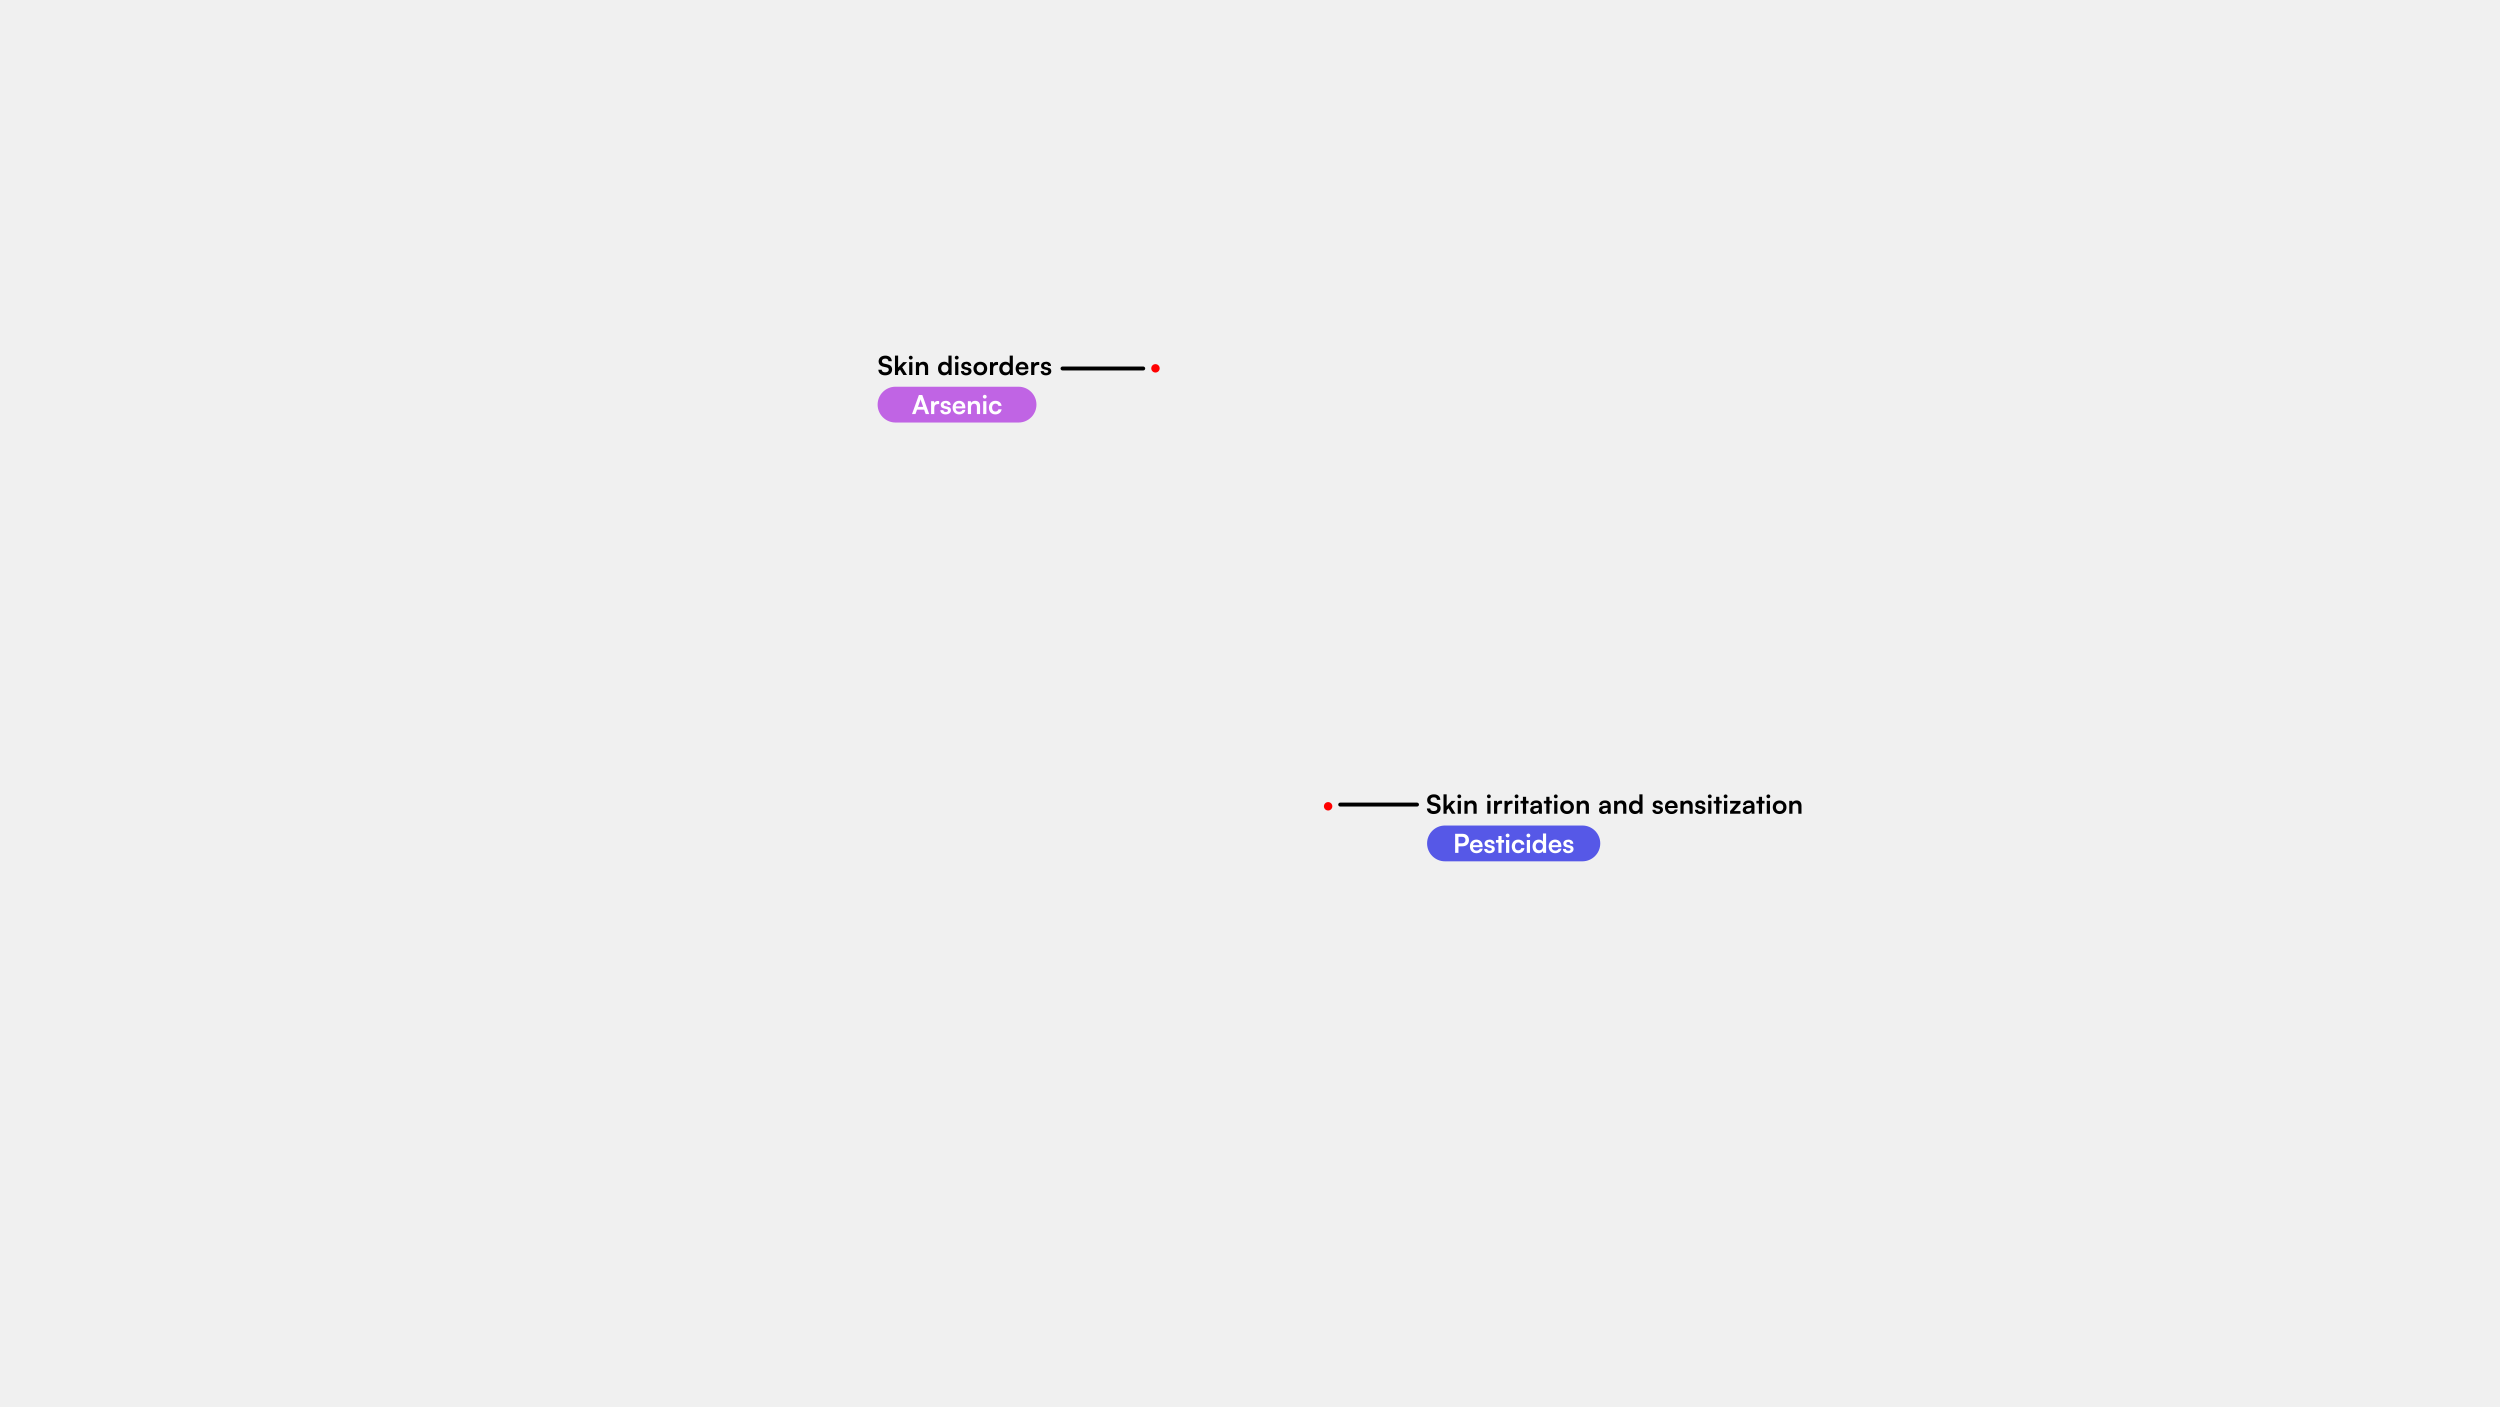
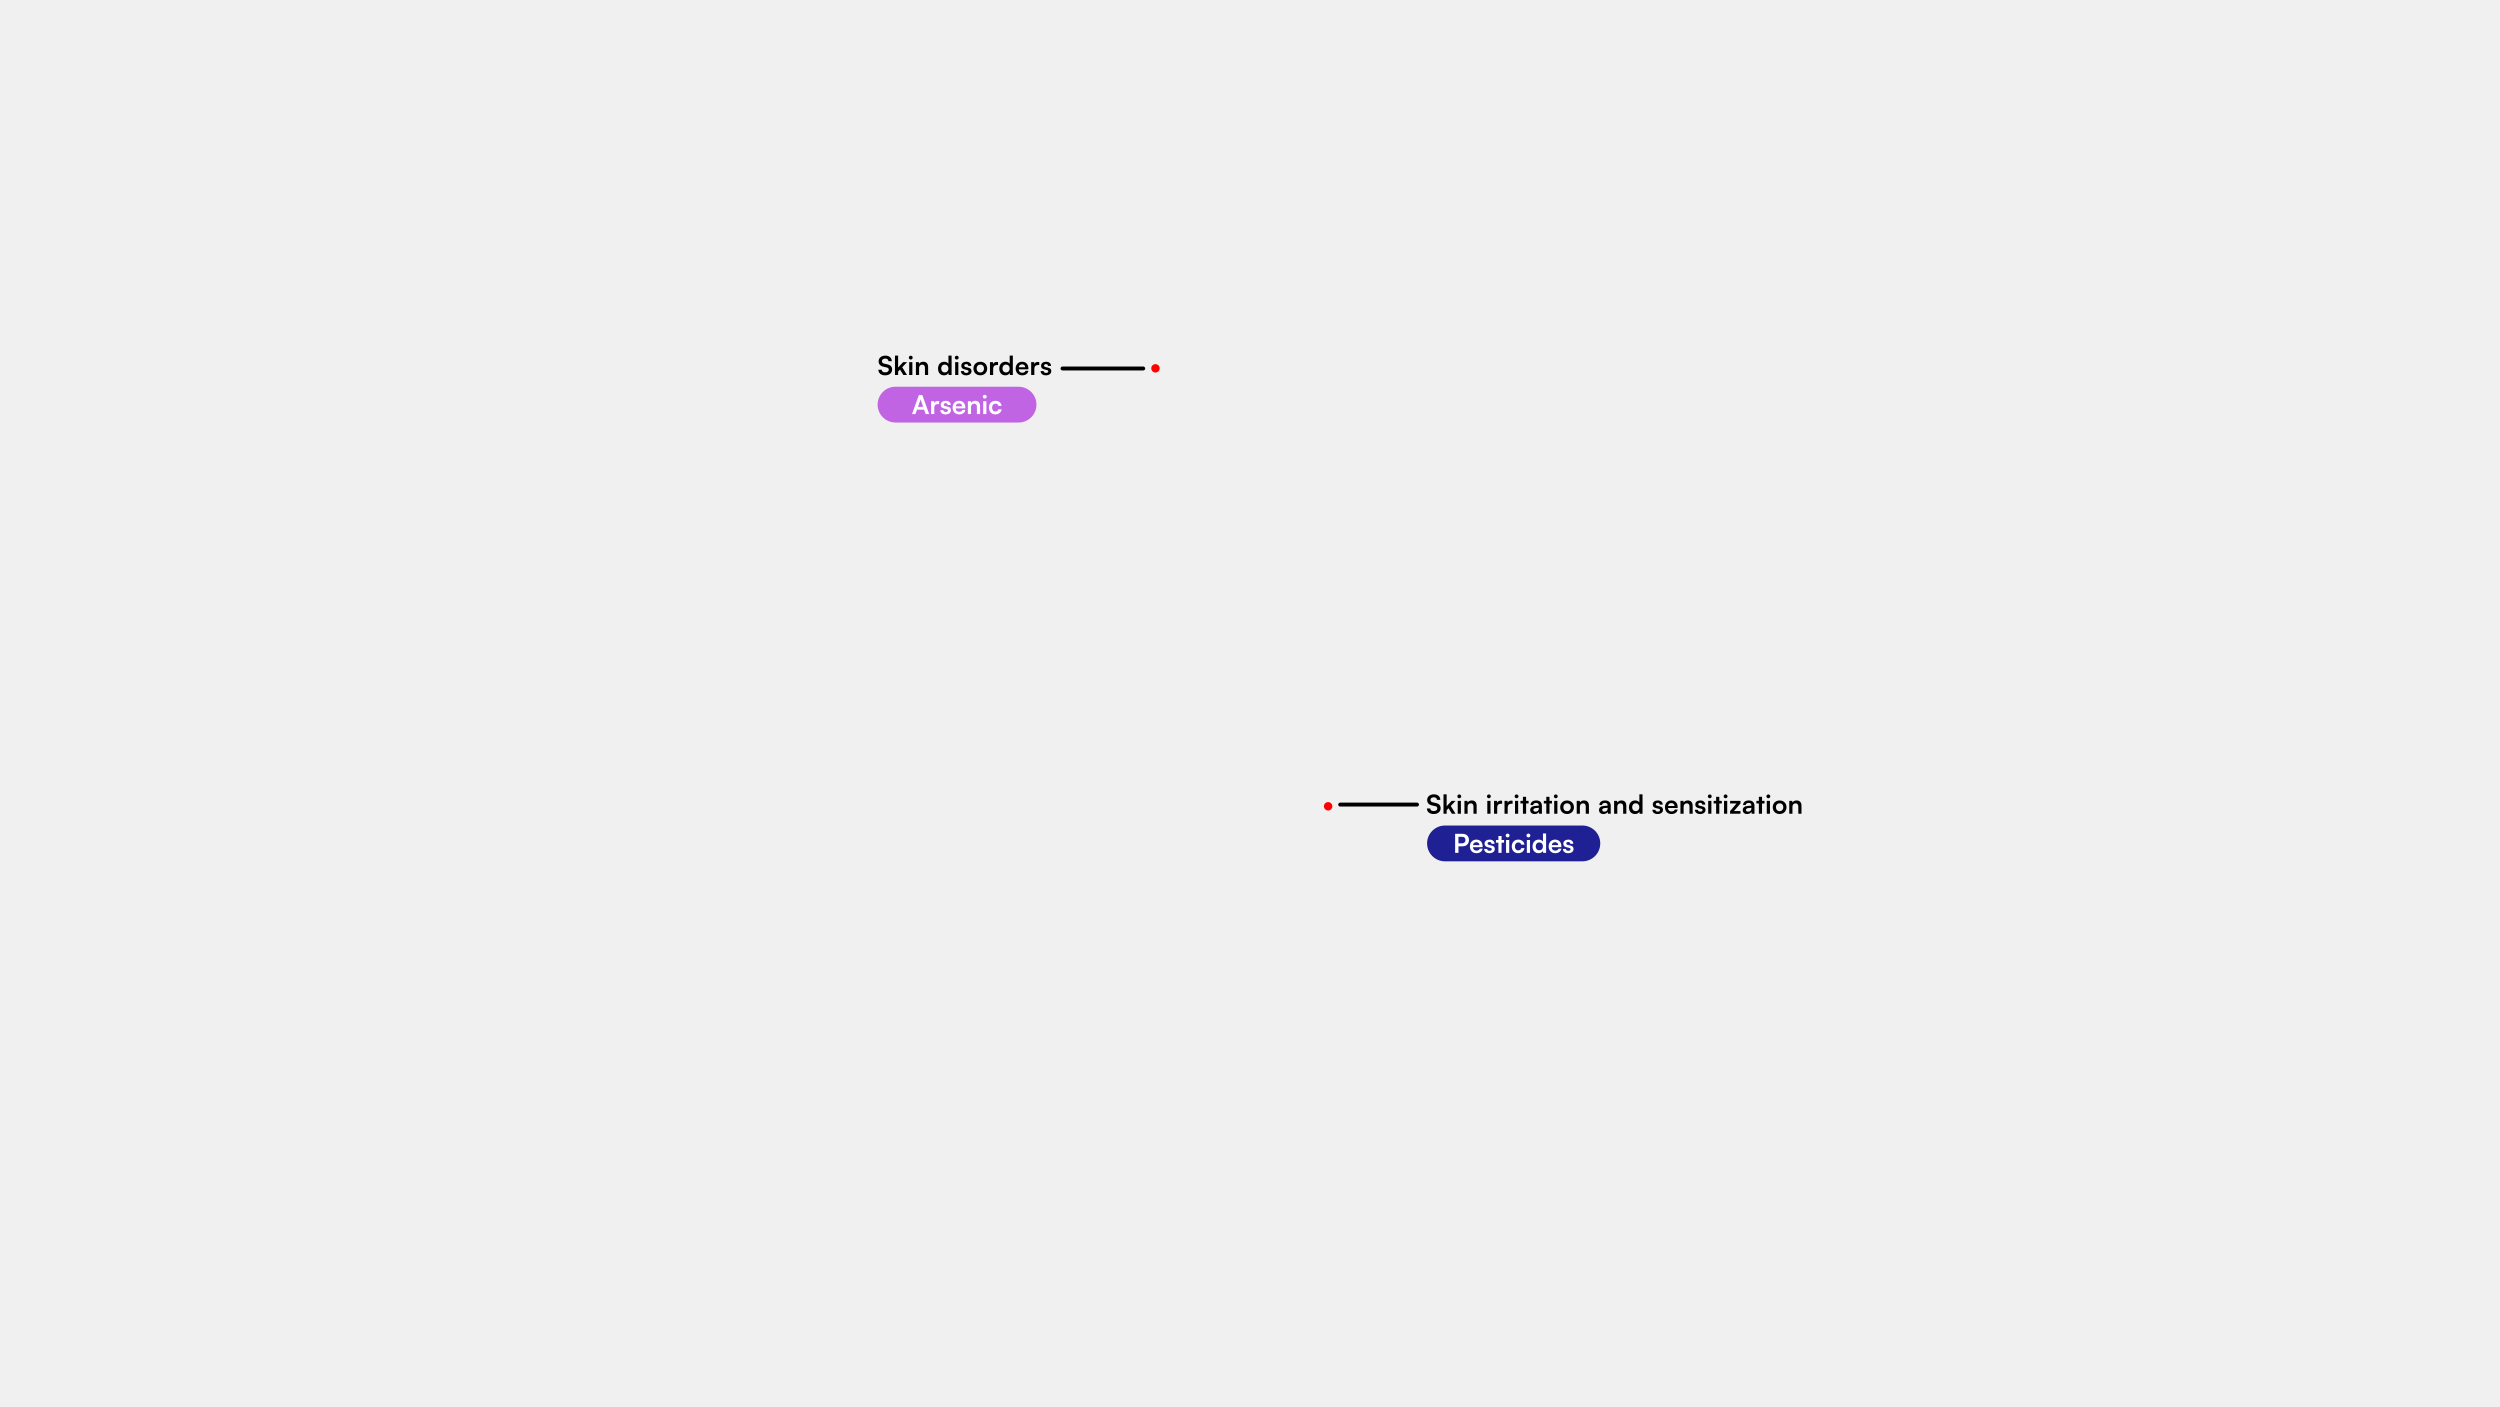
<svg xmlns="http://www.w3.org/2000/svg" width="1920" height="1080" viewBox="0 0 1920 1080" fill="none">
  <g id="ASSET ANIMATION D4 Skin Effects">
    <g id="0_TEXT">
      <path id="Skin disorders" d="M674.78 277.46C674.78 274.9 676.9 273.12 679.98 273.12C682.94 273.12 684.82 274.76 684.9 277.4H682.34C682.28 276.14 681.38 275.4 679.94 275.4C678.36 275.4 677.34 276.16 677.34 277.38C677.34 278.42 677.9 279 679.12 279.28L681.42 279.78C683.92 280.32 685.14 281.6 685.14 283.78C685.14 286.5 683.02 288.26 679.8 288.26C676.68 288.26 674.64 286.6 674.58 283.98H677.14C677.16 285.22 678.16 285.96 679.8 285.96C681.5 285.96 682.58 285.22 682.58 284C682.58 283.02 682.08 282.44 680.88 282.18L678.56 281.66C676.08 281.12 674.78 279.7 674.78 277.46ZM689.756 288H687.336V273.12H689.756V282.26L693.596 278.12H696.656L692.896 282.04L696.576 288H693.776L691.196 283.84L689.756 285.34V288ZM699.478 276.14C698.638 276.14 697.978 275.48 697.978 274.66C697.978 273.84 698.638 273.2 699.478 273.2C700.278 273.2 700.938 273.84 700.938 274.66C700.938 275.48 700.278 276.14 699.478 276.14ZM698.258 288V278.12H700.698V288H698.258ZM705.859 288H703.419V278.12H705.679L705.879 279.4C706.499 278.4 707.699 277.82 709.039 277.82C711.519 277.82 712.799 279.36 712.799 281.92V288H710.359V282.5C710.359 280.84 709.539 280.04 708.279 280.04C706.779 280.04 705.859 281.08 705.859 282.68V288ZM725.047 288.26C722.187 288.26 720.407 286.16 720.407 283.1C720.407 280.02 722.207 277.82 725.187 277.82C726.567 277.82 727.787 278.4 728.407 279.38V273.12H730.827V288H728.587L728.427 286.46C727.827 287.6 726.547 288.26 725.047 288.26ZM725.587 286.02C727.287 286.02 728.387 284.8 728.387 283.02C728.387 281.24 727.287 280 725.587 280C723.887 280 722.847 281.26 722.847 283.02C722.847 284.78 723.887 286.02 725.587 286.02ZM734.789 276.14C733.949 276.14 733.289 275.48 733.289 274.66C733.289 273.84 733.949 273.2 734.789 273.2C735.589 273.2 736.249 273.84 736.249 274.66C736.249 275.48 735.589 276.14 734.789 276.14ZM733.569 288V278.12H736.009V288H733.569ZM737.97 285H740.29C740.31 285.86 740.95 286.4 742.07 286.4C743.21 286.4 743.83 285.94 743.83 285.22C743.83 284.72 743.57 284.36 742.69 284.16L740.91 283.74C739.13 283.34 738.27 282.5 738.27 280.92C738.27 278.98 739.91 277.82 742.19 277.82C744.41 277.82 745.91 279.1 745.93 281.02H743.61C743.59 280.18 743.03 279.64 742.09 279.64C741.13 279.64 740.57 280.08 740.57 280.82C740.57 281.38 741.01 281.74 741.85 281.94L743.63 282.36C745.29 282.74 746.13 283.5 746.13 285.02C746.13 287.02 744.43 288.26 741.99 288.26C739.53 288.26 737.97 286.94 737.97 285ZM747.608 283.04C747.608 279.96 749.828 277.84 752.888 277.84C755.948 277.84 758.168 279.96 758.168 283.04C758.168 286.12 755.948 288.24 752.888 288.24C749.828 288.24 747.608 286.12 747.608 283.04ZM750.048 283.04C750.048 284.84 751.208 286.06 752.888 286.06C754.568 286.06 755.728 284.84 755.728 283.04C755.728 281.24 754.568 280.02 752.888 280.02C751.208 280.02 750.048 281.24 750.048 283.04ZM766.502 278.08V280.34H765.602C763.842 280.34 762.742 281.28 762.742 283.2V288H760.302V278.14H762.602L762.742 279.58C763.162 278.6 764.102 277.94 765.422 277.94C765.762 277.94 766.102 277.98 766.502 278.08ZM772.082 288.26C769.222 288.26 767.442 286.16 767.442 283.1C767.442 280.02 769.242 277.82 772.222 277.82C773.602 277.82 774.822 278.4 775.442 279.38V273.12H777.862V288H775.622L775.462 286.46C774.862 287.6 773.582 288.26 772.082 288.26ZM772.622 286.02C774.322 286.02 775.422 284.8 775.422 283.02C775.422 281.24 774.322 280 772.622 280C770.922 280 769.882 281.26 769.882 283.02C769.882 284.78 770.922 286.02 772.622 286.02ZM785.025 288.26C782.085 288.26 780.025 286.12 780.025 283.06C780.025 279.96 782.045 277.82 784.945 277.82C787.905 277.82 789.785 279.8 789.785 282.88V283.62L782.345 283.64C782.525 285.38 783.445 286.26 785.065 286.26C786.405 286.26 787.285 285.74 787.565 284.8H789.825C789.405 286.96 787.605 288.26 785.025 288.26ZM784.965 279.82C783.525 279.82 782.645 280.6 782.405 282.08H787.365C787.365 280.72 786.425 279.82 784.965 279.82ZM798.137 278.08V280.34H797.237C795.477 280.34 794.377 281.28 794.377 283.2V288H791.937V278.14H794.237L794.377 279.58C794.797 278.6 795.737 277.94 797.057 277.94C797.397 277.94 797.737 277.98 798.137 278.08ZM799.229 285H801.549C801.569 285.86 802.209 286.4 803.329 286.4C804.469 286.4 805.089 285.94 805.089 285.22C805.089 284.72 804.829 284.36 803.949 284.16L802.169 283.74C800.389 283.34 799.529 282.5 799.529 280.92C799.529 278.98 801.169 277.82 803.449 277.82C805.669 277.82 807.169 279.1 807.189 281.02H804.869C804.849 280.18 804.289 279.64 803.349 279.64C802.389 279.64 801.829 280.08 801.829 280.82C801.829 281.38 802.269 281.74 803.109 281.94L804.889 282.36C806.549 282.74 807.389 283.5 807.389 285.02C807.389 287.02 805.689 288.26 803.249 288.26C800.789 288.26 799.229 286.94 799.229 285Z" fill="black" />
      <path id="Vector 2249" d="M878 283H816" stroke="black" stroke-width="3" stroke-linecap="round" />
      <g id="B_ARSENIC">
        <rect id="Rectangle 4863" x="674" y="297" width="122" height="27.5" rx="13.75" fill="#C064E4" />
        <path id="text" d="M703.085 318H700.425L705.705 303.38H708.325L713.605 318H710.905L709.725 314.62H704.265L703.085 318ZM706.685 307.74L705.025 312.46H708.985L707.305 307.74C707.185 307.36 707.045 306.92 707.005 306.62C706.945 306.9 706.825 307.34 706.685 307.74ZM721.278 308.08V310.34H720.378C718.618 310.34 717.518 311.28 717.518 313.2V318H715.078V308.14H717.378L717.518 309.58C717.938 308.6 718.878 307.94 720.198 307.94C720.538 307.94 720.878 307.98 721.278 308.08ZM722.17 315H724.49C724.51 315.86 725.15 316.4 726.27 316.4C727.41 316.4 728.03 315.94 728.03 315.22C728.03 314.72 727.77 314.36 726.89 314.16L725.11 313.74C723.33 313.34 722.47 312.5 722.47 310.92C722.47 308.98 724.11 307.82 726.39 307.82C728.61 307.82 730.11 309.1 730.13 311.02H727.81C727.79 310.18 727.23 309.64 726.29 309.64C725.33 309.64 724.77 310.08 724.77 310.82C724.77 311.38 725.21 311.74 726.05 311.94L727.83 312.36C729.49 312.74 730.33 313.5 730.33 315.02C730.33 317.02 728.63 318.26 726.19 318.26C723.73 318.26 722.17 316.94 722.17 315ZM736.608 318.26C733.668 318.26 731.608 316.12 731.608 313.06C731.608 309.96 733.628 307.82 736.528 307.82C739.488 307.82 741.368 309.8 741.368 312.88V313.62L733.928 313.64C734.108 315.38 735.028 316.26 736.648 316.26C737.988 316.26 738.868 315.74 739.148 314.8H741.408C740.988 316.96 739.188 318.26 736.608 318.26ZM736.548 309.82C735.108 309.82 734.228 310.6 733.988 312.08H738.948C738.948 310.72 738.008 309.82 736.548 309.82ZM745.761 318H743.321V308.12H745.581L745.781 309.4C746.401 308.4 747.601 307.82 748.941 307.82C751.421 307.82 752.701 309.36 752.701 311.92V318H750.261V312.5C750.261 310.84 749.441 310.04 748.181 310.04C746.681 310.04 745.761 311.08 745.761 312.68V318ZM756.318 306.14C755.478 306.14 754.818 305.48 754.818 304.66C754.818 303.84 755.478 303.2 756.318 303.2C757.118 303.2 757.778 303.84 757.778 304.66C757.778 305.48 757.118 306.14 756.318 306.14ZM755.098 318V308.12H757.538V318H755.098ZM759.479 313.04C759.479 309.98 761.499 307.82 764.419 307.82C767.119 307.82 768.959 309.32 769.219 311.7H766.779C766.499 310.58 765.679 310 764.519 310C762.959 310 761.919 311.18 761.919 313.04C761.919 314.9 762.879 316.06 764.439 316.06C765.659 316.06 766.519 315.46 766.779 314.38H769.239C768.939 316.68 767.019 318.26 764.439 318.26C761.439 318.26 759.479 316.18 759.479 313.04Z" fill="white" />
      </g>
    </g>
    <g id="1_TEXT">
      <path id="Skin irritation and sensitization" d="M1096.05 614.383C1096.05 611.823 1098.17 610.043 1101.25 610.043C1104.21 610.043 1106.09 611.683 1106.17 614.323H1103.61C1103.55 613.063 1102.65 612.323 1101.21 612.323C1099.63 612.323 1098.61 613.083 1098.61 614.303C1098.61 615.343 1099.17 615.923 1100.39 616.203L1102.69 616.703C1105.19 617.243 1106.41 618.523 1106.41 620.703C1106.41 623.423 1104.29 625.183 1101.07 625.183C1097.95 625.183 1095.91 623.523 1095.85 620.903H1098.41C1098.43 622.143 1099.43 622.883 1101.07 622.883C1102.77 622.883 1103.85 622.143 1103.85 620.923C1103.85 619.943 1103.35 619.363 1102.15 619.103L1099.83 618.583C1097.35 618.043 1096.05 616.623 1096.05 614.383ZM1111.03 624.923H1108.61V610.043H1111.03V619.183L1114.87 615.043H1117.93L1114.17 618.963L1117.85 624.923H1115.05L1112.47 620.763L1111.03 622.263V624.923ZM1120.75 613.063C1119.91 613.063 1119.25 612.403 1119.25 611.583C1119.25 610.763 1119.91 610.123 1120.75 610.123C1121.55 610.123 1122.21 610.763 1122.21 611.583C1122.21 612.403 1121.55 613.063 1120.75 613.063ZM1119.53 624.923V615.043H1121.97V624.923H1119.53ZM1127.13 624.923H1124.69V615.043H1126.95L1127.15 616.323C1127.77 615.323 1128.97 614.743 1130.31 614.743C1132.79 614.743 1134.07 616.283 1134.07 618.843V624.923H1131.63V619.423C1131.63 617.763 1130.81 616.963 1129.55 616.963C1128.05 616.963 1127.13 618.003 1127.13 619.603V624.923ZM1143.48 613.063C1142.64 613.063 1141.98 612.403 1141.98 611.583C1141.98 610.763 1142.64 610.123 1143.48 610.123C1144.28 610.123 1144.94 610.763 1144.94 611.583C1144.94 612.403 1144.28 613.063 1143.48 613.063ZM1142.26 624.923V615.043H1144.7V624.923H1142.26ZM1153.62 615.003V617.263H1152.72C1150.96 617.263 1149.86 618.203 1149.86 620.123V624.923H1147.42V615.063H1149.72L1149.86 616.503C1150.28 615.523 1151.22 614.863 1152.54 614.863C1152.88 614.863 1153.22 614.903 1153.62 615.003ZM1161.67 615.003V617.263H1160.77C1159.01 617.263 1157.91 618.203 1157.91 620.123V624.923H1155.47V615.063H1157.77L1157.91 616.503C1158.33 615.523 1159.27 614.863 1160.59 614.863C1160.93 614.863 1161.27 614.903 1161.67 615.003ZM1164.74 613.063C1163.9 613.063 1163.24 612.403 1163.24 611.583C1163.24 610.763 1163.9 610.123 1164.74 610.123C1165.54 610.123 1166.2 610.763 1166.2 611.583C1166.2 612.403 1165.54 613.063 1164.74 613.063ZM1163.52 624.923V615.043H1165.96V624.923H1163.52ZM1172.05 624.923H1169.61V617.083H1167.71V615.043H1169.61V611.963H1172.05V615.043H1173.97V617.083H1172.05V624.923ZM1178.56 625.183C1176.46 625.183 1175.18 623.963 1175.18 622.103C1175.18 620.283 1176.5 619.143 1178.84 618.963L1181.8 618.743V618.523C1181.8 617.183 1181 616.643 1179.76 616.643C1178.32 616.643 1177.52 617.243 1177.52 618.283H1175.44C1175.44 616.143 1177.2 614.743 1179.88 614.743C1182.54 614.743 1184.18 616.183 1184.18 618.923V624.923H1182.04L1181.86 623.463C1181.44 624.483 1180.1 625.183 1178.56 625.183ZM1179.36 623.343C1180.86 623.343 1181.82 622.443 1181.82 620.923V620.403L1179.76 620.563C1178.24 620.703 1177.66 621.203 1177.66 622.003C1177.66 622.903 1178.26 623.343 1179.36 623.343ZM1190 624.923H1187.56V617.083H1185.66V615.043H1187.56V611.963H1190V615.043H1191.92V617.083H1190V624.923ZM1194.86 613.063C1194.02 613.063 1193.36 612.403 1193.36 611.583C1193.36 610.763 1194.02 610.123 1194.86 610.123C1195.66 610.123 1196.32 610.763 1196.32 611.583C1196.32 612.403 1195.66 613.063 1194.86 613.063ZM1193.64 624.923V615.043H1196.08V624.923H1193.64ZM1198.22 619.963C1198.22 616.883 1200.44 614.763 1203.5 614.763C1206.56 614.763 1208.78 616.883 1208.78 619.963C1208.78 623.043 1206.56 625.163 1203.5 625.163C1200.44 625.163 1198.22 623.043 1198.22 619.963ZM1200.66 619.963C1200.66 621.763 1201.82 622.983 1203.5 622.983C1205.18 622.983 1206.34 621.763 1206.34 619.963C1206.34 618.163 1205.18 616.943 1203.5 616.943C1201.82 616.943 1200.66 618.163 1200.66 619.963ZM1213.36 624.923H1210.92V615.043H1213.18L1213.38 616.323C1214 615.323 1215.2 614.743 1216.54 614.743C1219.02 614.743 1220.3 616.283 1220.3 618.843V624.923H1217.86V619.423C1217.86 617.763 1217.04 616.963 1215.78 616.963C1214.28 616.963 1213.36 618.003 1213.36 619.603V624.923ZM1231.42 625.183C1229.32 625.183 1228.04 623.963 1228.04 622.103C1228.04 620.283 1229.36 619.143 1231.7 618.963L1234.66 618.743V618.523C1234.66 617.183 1233.86 616.643 1232.62 616.643C1231.18 616.643 1230.38 617.243 1230.38 618.283H1228.3C1228.3 616.143 1230.06 614.743 1232.74 614.743C1235.4 614.743 1237.04 616.183 1237.04 618.923V624.923H1234.9L1234.72 623.463C1234.3 624.483 1232.96 625.183 1231.42 625.183ZM1232.22 623.343C1233.72 623.343 1234.68 622.443 1234.68 620.923V620.403L1232.62 620.563C1231.1 620.703 1230.52 621.203 1230.52 622.003C1230.52 622.903 1231.12 623.343 1232.22 623.343ZM1242.08 624.923H1239.64V615.043H1241.9L1242.1 616.323C1242.72 615.323 1243.92 614.743 1245.26 614.743C1247.74 614.743 1249.02 616.283 1249.02 618.843V624.923H1246.58V619.423C1246.58 617.763 1245.76 616.963 1244.5 616.963C1243 616.963 1242.08 618.003 1242.08 619.603V624.923ZM1255.68 625.183C1252.82 625.183 1251.04 623.083 1251.04 620.023C1251.04 616.943 1252.84 614.743 1255.82 614.743C1257.2 614.743 1258.42 615.323 1259.04 616.303V610.043H1261.46V624.923H1259.22L1259.06 623.383C1258.46 624.523 1257.18 625.183 1255.68 625.183ZM1256.22 622.943C1257.92 622.943 1259.02 621.723 1259.02 619.943C1259.02 618.163 1257.92 616.923 1256.22 616.923C1254.52 616.923 1253.48 618.183 1253.48 619.943C1253.48 621.703 1254.52 622.943 1256.22 622.943ZM1269.03 621.923H1271.35C1271.37 622.783 1272.01 623.323 1273.13 623.323C1274.27 623.323 1274.89 622.863 1274.89 622.143C1274.89 621.643 1274.63 621.283 1273.75 621.083L1271.97 620.663C1270.19 620.263 1269.33 619.423 1269.33 617.843C1269.33 615.903 1270.97 614.743 1273.25 614.743C1275.47 614.743 1276.97 616.023 1276.99 617.943H1274.67C1274.65 617.103 1274.09 616.563 1273.15 616.563C1272.19 616.563 1271.63 617.003 1271.63 617.743C1271.63 618.303 1272.07 618.663 1272.91 618.863L1274.69 619.283C1276.35 619.663 1277.19 620.423 1277.19 621.943C1277.19 623.943 1275.49 625.183 1273.05 625.183C1270.59 625.183 1269.03 623.863 1269.03 621.923ZM1283.67 625.183C1280.73 625.183 1278.67 623.043 1278.67 619.983C1278.67 616.883 1280.69 614.743 1283.59 614.743C1286.55 614.743 1288.43 616.723 1288.43 619.803V620.543L1280.99 620.563C1281.17 622.303 1282.09 623.183 1283.71 623.183C1285.05 623.183 1285.93 622.663 1286.21 621.723H1288.47C1288.05 623.883 1286.25 625.183 1283.67 625.183ZM1283.61 616.743C1282.17 616.743 1281.29 617.523 1281.05 619.003H1286.01C1286.01 617.643 1285.07 616.743 1283.61 616.743ZM1293.02 624.923H1290.58V615.043H1292.84L1293.04 616.323C1293.66 615.323 1294.86 614.743 1296.2 614.743C1298.68 614.743 1299.96 616.283 1299.96 618.843V624.923H1297.52V619.423C1297.52 617.763 1296.7 616.963 1295.44 616.963C1293.94 616.963 1293.02 618.003 1293.02 619.603V624.923ZM1301.68 621.923H1304C1304.02 622.783 1304.66 623.323 1305.78 623.323C1306.92 623.323 1307.54 622.863 1307.54 622.143C1307.54 621.643 1307.28 621.283 1306.4 621.083L1304.62 620.663C1302.84 620.263 1301.98 619.423 1301.98 617.843C1301.98 615.903 1303.62 614.743 1305.9 614.743C1308.12 614.743 1309.62 616.023 1309.64 617.943H1307.32C1307.3 617.103 1306.74 616.563 1305.8 616.563C1304.84 616.563 1304.28 617.003 1304.28 617.743C1304.28 618.303 1304.72 618.663 1305.56 618.863L1307.34 619.283C1309 619.663 1309.84 620.423 1309.84 621.943C1309.84 623.943 1308.14 625.183 1305.7 625.183C1303.24 625.183 1301.68 623.863 1301.68 621.923ZM1313.12 613.063C1312.28 613.063 1311.62 612.403 1311.62 611.583C1311.62 610.763 1312.28 610.123 1313.12 610.123C1313.92 610.123 1314.58 610.763 1314.58 611.583C1314.58 612.403 1313.92 613.063 1313.12 613.063ZM1311.9 624.923V615.043H1314.34V624.923H1311.9ZM1320.42 624.923H1317.98V617.083H1316.08V615.043H1317.98V611.963H1320.42V615.043H1322.34V617.083H1320.42V624.923ZM1325.28 613.063C1324.44 613.063 1323.78 612.403 1323.78 611.583C1323.78 610.763 1324.44 610.123 1325.28 610.123C1326.08 610.123 1326.74 610.763 1326.74 611.583C1326.74 612.403 1326.08 613.063 1325.28 613.063ZM1324.06 624.923V615.043H1326.5V624.923H1324.06ZM1336.68 624.923H1328.7V622.923L1333.62 617.083H1328.7V615.043H1336.68V617.063L1331.68 622.883H1336.68V624.923ZM1341.81 625.183C1339.71 625.183 1338.43 623.963 1338.43 622.103C1338.43 620.283 1339.75 619.143 1342.09 618.963L1345.05 618.743V618.523C1345.05 617.183 1344.25 616.643 1343.01 616.643C1341.57 616.643 1340.77 617.243 1340.77 618.283H1338.69C1338.69 616.143 1340.45 614.743 1343.13 614.743C1345.79 614.743 1347.43 616.183 1347.43 618.923V624.923H1345.29L1345.11 623.463C1344.69 624.483 1343.35 625.183 1341.81 625.183ZM1342.61 623.343C1344.11 623.343 1345.07 622.443 1345.07 620.923V620.403L1343.01 620.563C1341.49 620.703 1340.91 621.203 1340.91 622.003C1340.91 622.903 1341.51 623.343 1342.61 623.343ZM1353.25 624.923H1350.81V617.083H1348.91V615.043H1350.81V611.963H1353.25V615.043H1355.17V617.083H1353.25V624.923ZM1358.11 613.063C1357.27 613.063 1356.61 612.403 1356.61 611.583C1356.61 610.763 1357.27 610.123 1358.11 610.123C1358.91 610.123 1359.57 610.763 1359.57 611.583C1359.57 612.403 1358.91 613.063 1358.11 613.063ZM1356.89 624.923V615.043H1359.33V624.923H1356.89ZM1361.47 619.963C1361.47 616.883 1363.69 614.763 1366.75 614.763C1369.81 614.763 1372.03 616.883 1372.03 619.963C1372.03 623.043 1369.81 625.163 1366.75 625.163C1363.69 625.163 1361.47 623.043 1361.47 619.963ZM1363.91 619.963C1363.91 621.763 1365.07 622.983 1366.75 622.983C1368.43 622.983 1369.59 621.763 1369.59 619.963C1369.59 618.163 1368.43 616.943 1366.75 616.943C1365.07 616.943 1363.91 618.163 1363.91 619.963ZM1376.6 624.923H1374.16V615.043H1376.42L1376.62 616.323C1377.24 615.323 1378.44 614.743 1379.78 614.743C1382.26 614.743 1383.54 616.283 1383.54 618.843V624.923H1381.1V619.423C1381.1 617.763 1380.28 616.963 1379.02 616.963C1377.52 616.963 1376.6 618.003 1376.6 619.603V624.923Z" fill="black" />
      <path id="Vector 2250" d="M1029.27 617.923L1088.27 617.923" stroke="black" stroke-width="3" stroke-linecap="round" />
      <g id="B_PESTICIDES">
-         <rect id="Rectangle 4864" x="1096" y="634" width="133" height="27.5" rx="13.75" fill="#5658E7" />
+         <rect id="Rectangle 4864" x="1096" y="634" width="133" height="27.5" rx="13.75" fill="#1E2094" />
        <path id="text" d="M1123.32 649.96H1120.1V655H1117.54V640.38H1123.32C1126.26 640.38 1128.16 642.3 1128.16 645.16C1128.16 647.98 1126.24 649.96 1123.32 649.96ZM1122.82 642.66H1120.1V647.68H1122.78C1124.54 647.68 1125.48 646.74 1125.48 645.14C1125.48 643.54 1124.52 642.66 1122.82 642.66ZM1133.88 655.26C1130.94 655.26 1128.88 653.12 1128.88 650.06C1128.88 646.96 1130.9 644.82 1133.8 644.82C1136.76 644.82 1138.64 646.8 1138.64 649.88V650.62L1131.2 650.64C1131.38 652.38 1132.3 653.26 1133.92 653.26C1135.26 653.26 1136.14 652.74 1136.42 651.8H1138.68C1138.26 653.96 1136.46 655.26 1133.88 655.26ZM1133.82 646.82C1132.38 646.82 1131.5 647.6 1131.26 649.08H1136.22C1136.22 647.72 1135.28 646.82 1133.82 646.82ZM1139.84 652H1142.16C1142.18 652.86 1142.82 653.4 1143.94 653.4C1145.08 653.4 1145.7 652.94 1145.7 652.22C1145.7 651.72 1145.44 651.36 1144.56 651.16L1142.78 650.74C1141 650.34 1140.14 649.5 1140.14 647.92C1140.14 645.98 1141.78 644.82 1144.06 644.82C1146.28 644.82 1147.78 646.1 1147.8 648.02H1145.48C1145.46 647.18 1144.9 646.64 1143.96 646.64C1143 646.64 1142.44 647.08 1142.44 647.82C1142.44 648.38 1142.88 648.74 1143.72 648.94L1145.5 649.36C1147.16 649.74 1148 650.5 1148 652.02C1148 654.02 1146.3 655.26 1143.86 655.26C1141.4 655.26 1139.84 653.94 1139.84 652ZM1153.21 655H1150.77V647.16H1148.87V645.12H1150.77V642.04H1153.21V645.12H1155.13V647.16H1153.21V655ZM1157.87 643.14C1157.03 643.14 1156.37 642.48 1156.37 641.66C1156.37 640.84 1157.03 640.2 1157.87 640.2C1158.67 640.2 1159.33 640.84 1159.33 641.66C1159.33 642.48 1158.67 643.14 1157.87 643.14ZM1156.65 655V645.12H1159.09V655H1156.65ZM1161.03 650.04C1161.03 646.98 1163.05 644.82 1165.97 644.82C1168.67 644.82 1170.51 646.32 1170.77 648.7H1168.33C1168.05 647.58 1167.23 647 1166.07 647C1164.51 647 1163.47 648.18 1163.47 650.04C1163.47 651.9 1164.43 653.06 1165.99 653.06C1167.21 653.06 1168.07 652.46 1168.33 651.38H1170.79C1170.49 653.68 1168.57 655.26 1165.99 655.26C1162.99 655.26 1161.03 653.18 1161.03 650.04ZM1173.83 643.14C1172.99 643.14 1172.33 642.48 1172.33 641.66C1172.33 640.84 1172.99 640.2 1173.83 640.2C1174.63 640.2 1175.29 640.84 1175.29 641.66C1175.29 642.48 1174.63 643.14 1173.83 643.14ZM1172.61 655V645.12H1175.05V655H1172.61ZM1181.63 655.26C1178.77 655.26 1176.99 653.16 1176.99 650.1C1176.99 647.02 1178.79 644.82 1181.77 644.82C1183.15 644.82 1184.37 645.4 1184.99 646.38V640.12H1187.41V655H1185.17L1185.01 653.46C1184.41 654.6 1183.13 655.26 1181.63 655.26ZM1182.17 653.02C1183.87 653.02 1184.97 651.8 1184.97 650.02C1184.97 648.24 1183.87 647 1182.17 647C1180.47 647 1179.43 648.26 1179.43 650.02C1179.43 651.78 1180.47 653.02 1182.17 653.02ZM1194.37 655.26C1191.43 655.26 1189.37 653.12 1189.37 650.06C1189.37 646.96 1191.39 644.82 1194.29 644.82C1197.25 644.82 1199.13 646.8 1199.13 649.88V650.62L1191.69 650.64C1191.87 652.38 1192.79 653.26 1194.41 653.26C1195.75 653.26 1196.63 652.74 1196.91 651.8H1199.17C1198.75 653.96 1196.95 655.26 1194.37 655.26ZM1194.31 646.82C1192.87 646.82 1191.99 647.6 1191.75 649.08H1196.71C1196.71 647.72 1195.77 646.82 1194.31 646.82ZM1200.32 652H1202.64C1202.66 652.86 1203.3 653.4 1204.42 653.4C1205.56 653.4 1206.18 652.94 1206.18 652.22C1206.18 651.72 1205.92 651.36 1205.04 651.16L1203.26 650.74C1201.48 650.34 1200.62 649.5 1200.62 647.92C1200.62 645.98 1202.26 644.82 1204.54 644.82C1206.76 644.82 1208.26 646.1 1208.28 648.02H1205.96C1205.94 647.18 1205.38 646.64 1204.44 646.64C1203.48 646.64 1202.92 647.08 1202.92 647.82C1202.92 648.38 1203.36 648.74 1204.2 648.94L1205.98 649.36C1207.64 649.74 1208.48 650.5 1208.48 652.02C1208.48 654.02 1206.78 655.26 1204.34 655.26C1201.88 655.26 1200.32 653.94 1200.32 652Z" fill="white" />
      </g>
    </g>
    <g id="centroids">
      <circle id="0_DOT" cx="887.398" cy="282.881" r="3.234" fill="#FF0000" />
      <circle id="1_DOT" cx="1020" cy="619.238" r="3.234" fill="#FF0000" />
    </g>
  </g>
</svg>
